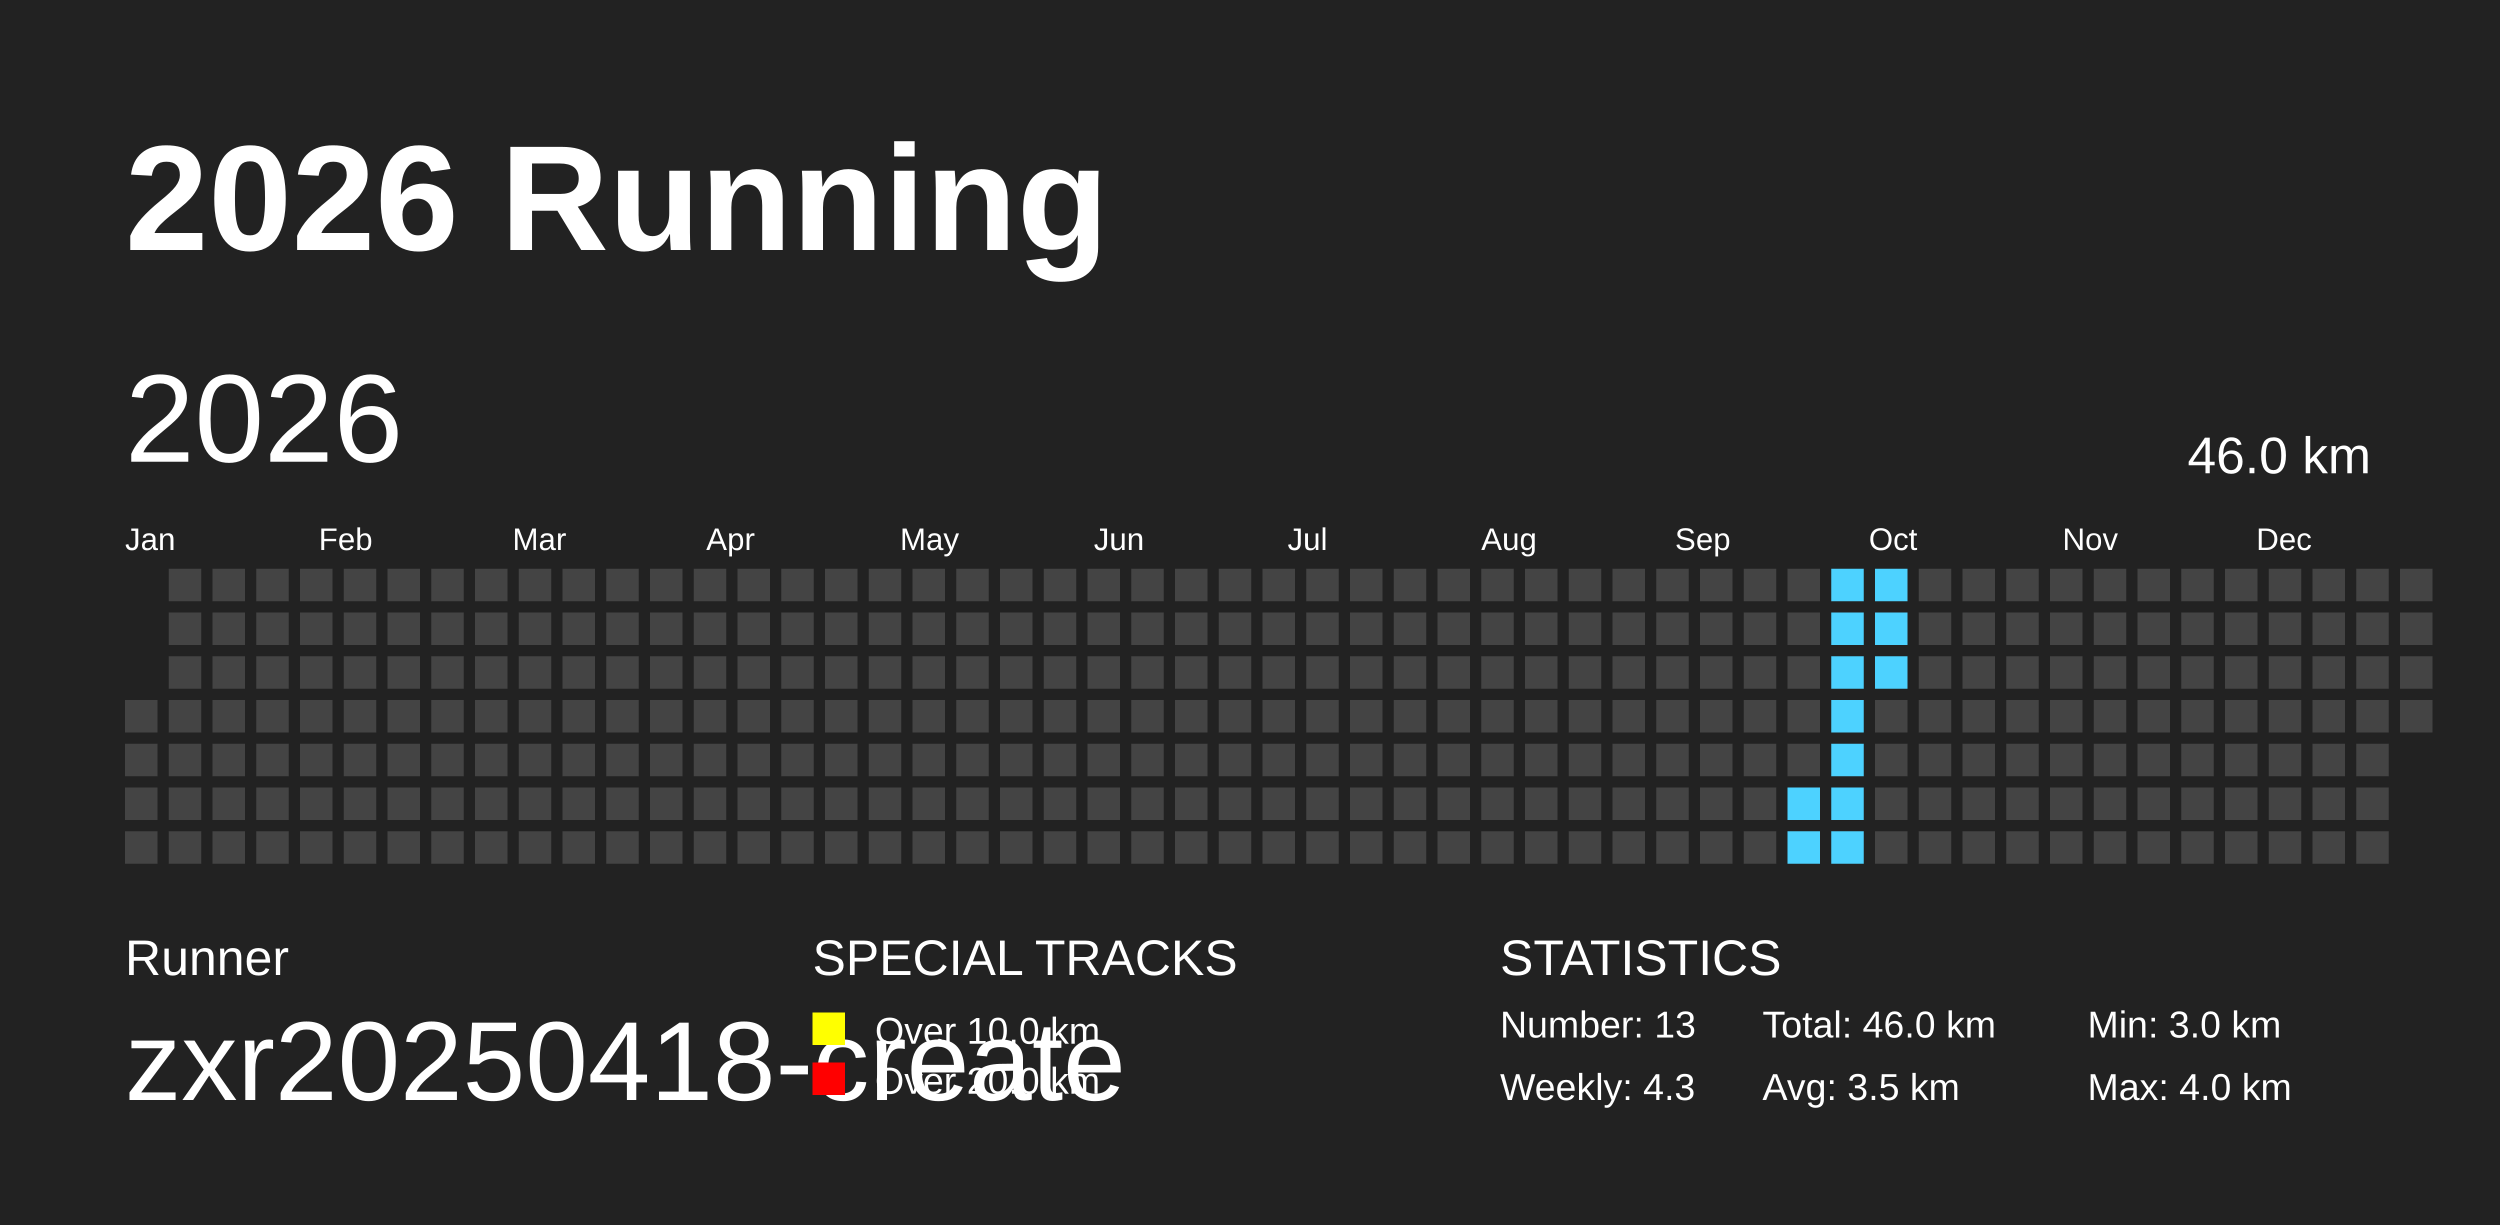
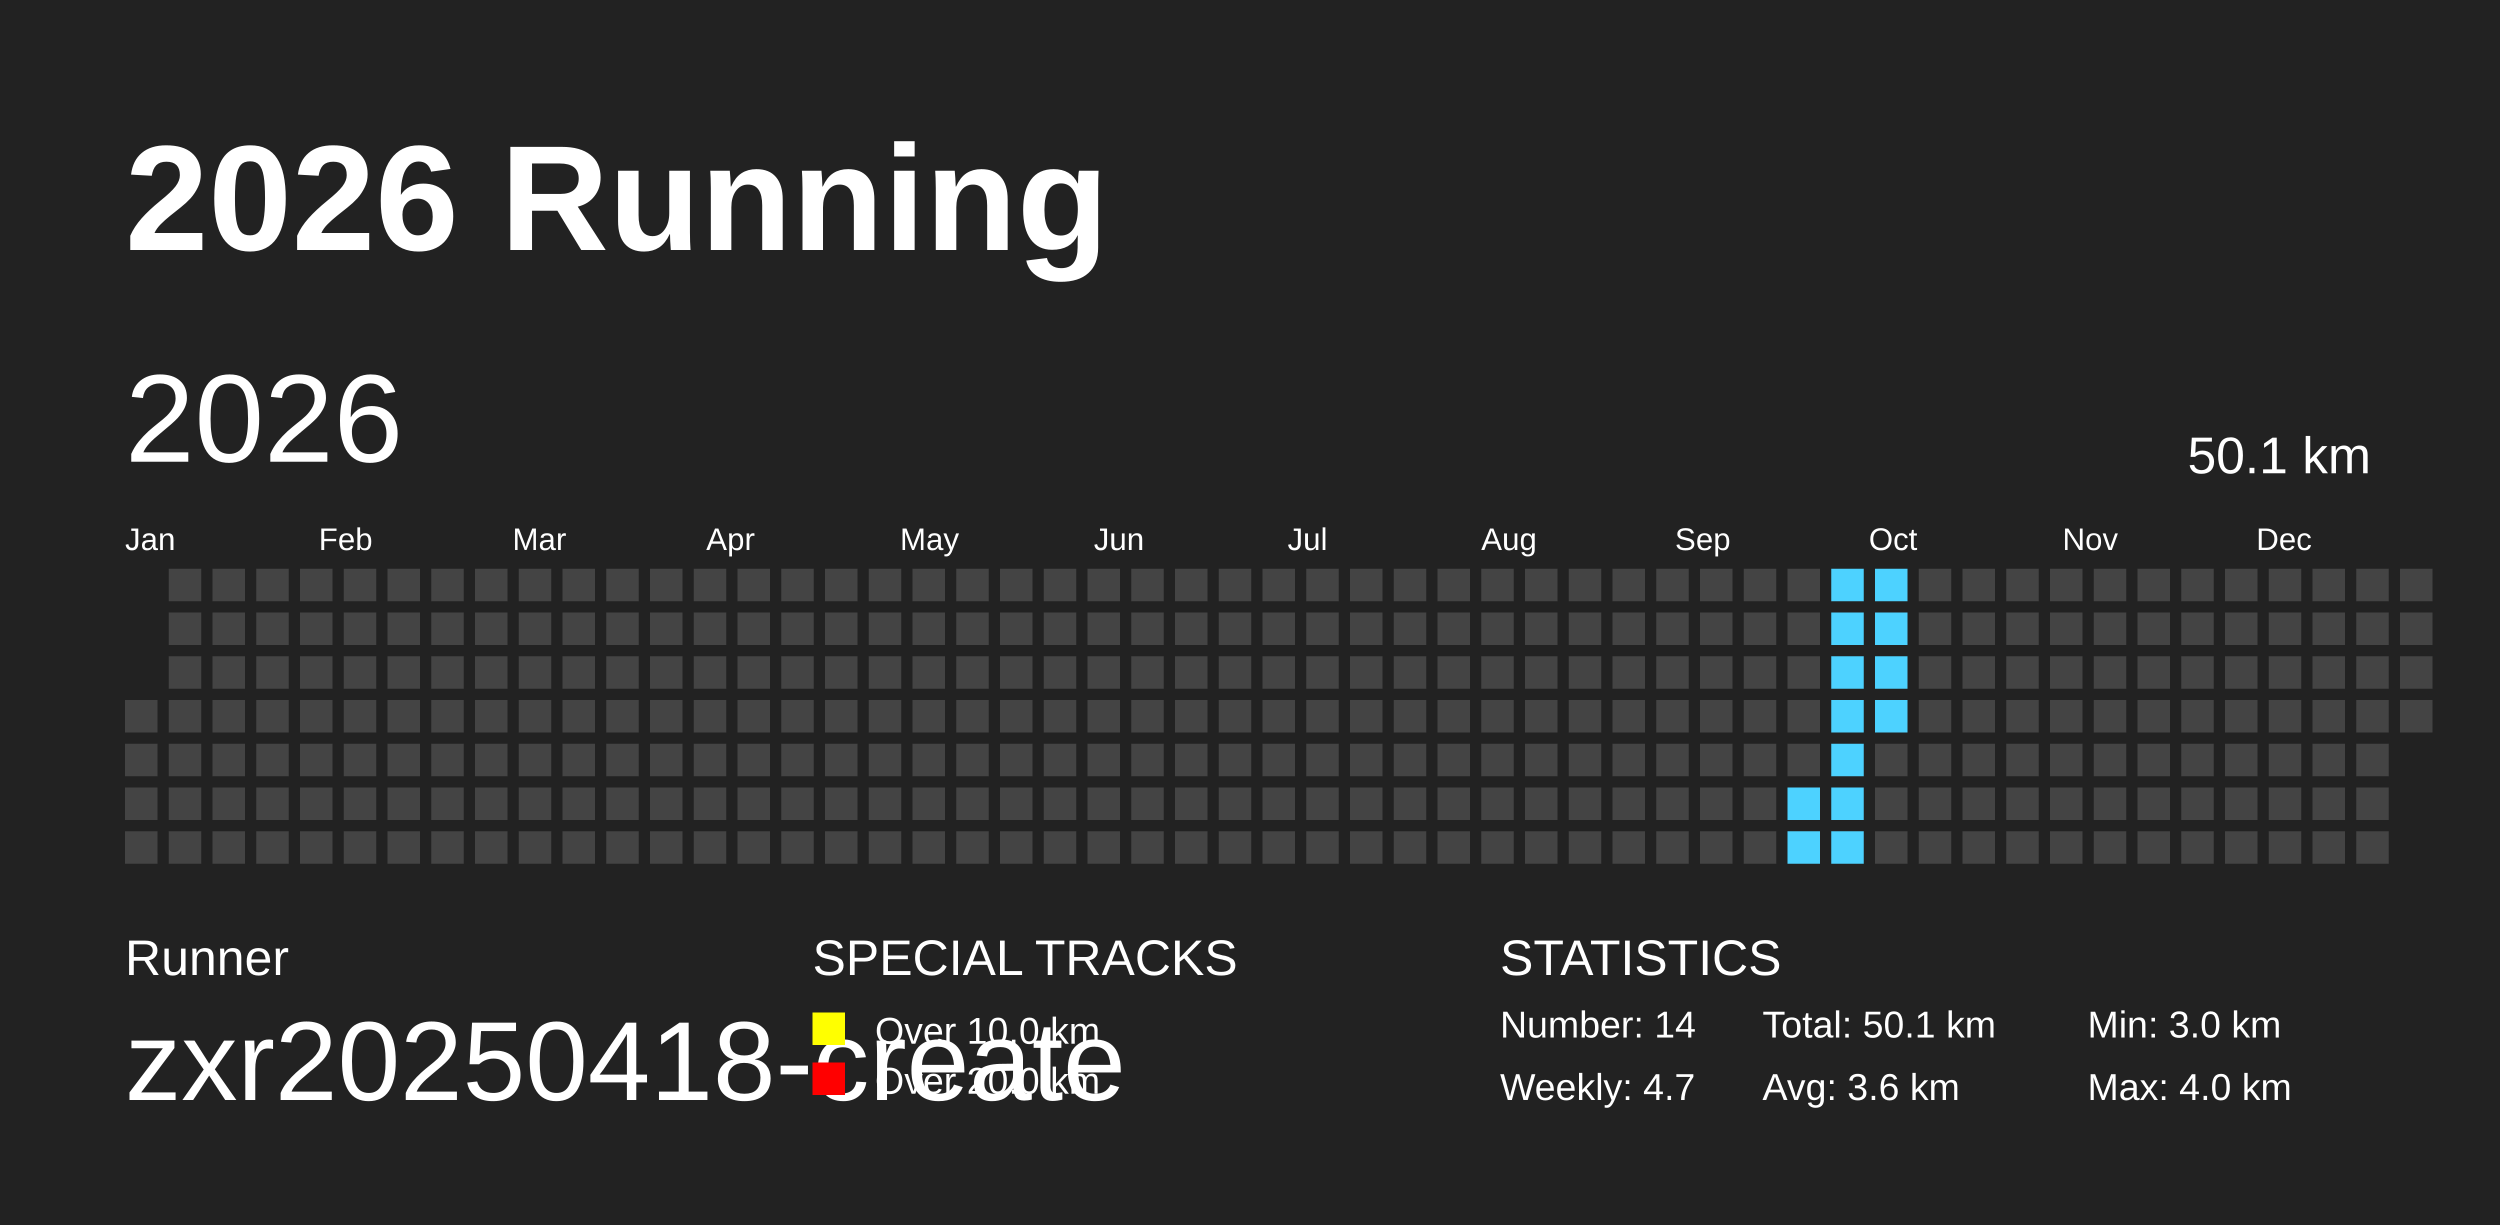
<svg xmlns="http://www.w3.org/2000/svg" baseProfile="full" height="98mm" version="1.1" viewBox="0,0,200,98" width="200mm">
  <defs>
    <pattern height="2" id="indoor-stripe" patternUnits="userSpaceOnUse" width="2">
      <line stroke="white" stroke-opacity="0.45" stroke-width="0.5" x1="0" x2="2" y1="2" y2="0" />
    </pattern>
  </defs>
  <rect fill="#222222" height="98" width="200" x="0" y="0" />
  <text fill="#FFFFFF" style="font-size:12px; font-family:Arial; font-weight:bold;" x="10" y="20">2026 Running</text>
  <text fill="#FFFFFF" style="font-size:4px; font-family:Arial" x="10" y="78">Runner</text>
  <text fill="#FFFFFF" style="font-size:9px; font-family:Arial" x="10" y="88">zxr20250418-create</text>
  <text fill="#FFFFFF" style="font-size:4px; font-family:Arial" x="65" y="78">SPECIAL TRACKS</text>
  <rect fill="yellow" height="2.6" width="2.6" x="65" y="81" />
  <text fill="#FFFFFF" style="font-size:3px; font-family:Arial" x="70" y="83.5">Over 10.0 km</text>
  <rect fill="red" height="2.6" width="2.6" x="65" y="85" />
  <text fill="#FFFFFF" style="font-size:3px; font-family:Arial" x="70" y="87.5">Over 20.0 km</text>
  <text fill="#FFFFFF" style="font-size:4px; font-family:Arial" x="120" y="78">STATISTICS</text>
-   <text fill="#FFFFFF" style="font-size:3px; font-family:Arial" x="120" y="83">Number: 13</text>
-   <text fill="#FFFFFF" style="font-size:3px; font-family:Arial" x="120" y="88">Weekly: 4.3</text>
-   <text fill="#FFFFFF" style="font-size:3px; font-family:Arial" x="141" y="83">Total: 46.0 km</text>
-   <text fill="#FFFFFF" style="font-size:3px; font-family:Arial" x="141" y="88">Avg: 3.5 km</text>
+   <text fill="#FFFFFF" style="font-size:3px; font-family:Arial" x="120" y="83">Number: 14</text>
+   <text fill="#FFFFFF" style="font-size:3px; font-family:Arial" x="120" y="88">Weekly: 4.7</text>
+   <text fill="#FFFFFF" style="font-size:3px; font-family:Arial" x="141" y="83">Total: 50.1 km</text>
+   <text fill="#FFFFFF" style="font-size:3px; font-family:Arial" x="141" y="88">Avg: 3.6 km</text>
  <text fill="#FFFFFF" style="font-size:3px; font-family:Arial" x="167" y="83">Min: 3.0 km</text>
  <text fill="#FFFFFF" style="font-size:3px; font-family:Arial" x="167" y="88">Max: 4.0 km</text>
  <text dominant-baseline="hanging" fill="#FFFFFF" style="font-size:10.0px; font-family:Arial;" x="10" y="30">2026</text>
-   <text dominant-baseline="hanging" fill="#FFFFFF" style="font-size:4.125px; font-family:Arial;" x="175" y="35">46.0 km</text>
+   <text dominant-baseline="hanging" fill="#FFFFFF" style="font-size:4.125px; font-family:Arial;" x="175" y="35">50.1 km</text>
  <text fill="#FFFFFF" style="font-size:2.5px; font-family:Arial" x="10.0" y="44">Jan</text>
  <text fill="#FFFFFF" style="font-size:2.5px; font-family:Arial" x="25.5" y="44">Feb</text>
  <text fill="#FFFFFF" style="font-size:2.5px; font-family:Arial" x="41.0" y="44">Mar</text>
  <text fill="#FFFFFF" style="font-size:2.5px; font-family:Arial" x="56.5" y="44">Apr</text>
  <text fill="#FFFFFF" style="font-size:2.5px; font-family:Arial" x="72.0" y="44">May</text>
  <text fill="#FFFFFF" style="font-size:2.5px; font-family:Arial" x="87.5" y="44">Jun</text>
  <text fill="#FFFFFF" style="font-size:2.5px; font-family:Arial" x="103.0" y="44">Jul</text>
  <text fill="#FFFFFF" style="font-size:2.5px; font-family:Arial" x="118.5" y="44">Aug</text>
  <text fill="#FFFFFF" style="font-size:2.5px; font-family:Arial" x="134.0" y="44">Sep</text>
  <text fill="#FFFFFF" style="font-size:2.5px; font-family:Arial" x="149.5" y="44">Oct</text>
  <text fill="#FFFFFF" style="font-size:2.5px; font-family:Arial" x="165.0" y="44">Nov</text>
  <text fill="#FFFFFF" style="font-size:2.5px; font-family:Arial" x="180.5" y="44">Dec</text>
  <rect fill="#444444" height="2.6" width="2.6" x="10.0" y="56.0" />
  <rect fill="#444444" height="2.6" width="2.6" x="10.0" y="59.5" />
  <rect fill="#444444" height="2.6" width="2.6" x="10.0" y="63.0" />
  <rect fill="#444444" height="2.6" width="2.6" x="10.0" y="66.5" />
  <rect fill="#444444" height="2.6" width="2.6" x="13.5" y="45.5" />
  <rect fill="#444444" height="2.6" width="2.6" x="13.5" y="49.0" />
  <rect fill="#444444" height="2.6" width="2.6" x="13.5" y="52.5" />
  <rect fill="#444444" height="2.6" width="2.6" x="13.5" y="56.0" />
  <rect fill="#444444" height="2.6" width="2.6" x="13.5" y="59.5" />
  <rect fill="#444444" height="2.6" width="2.6" x="13.5" y="63.0" />
  <rect fill="#444444" height="2.6" width="2.6" x="13.5" y="66.5" />
  <rect fill="#444444" height="2.6" width="2.6" x="17.0" y="45.5" />
  <rect fill="#444444" height="2.6" width="2.6" x="17.0" y="49.0" />
  <rect fill="#444444" height="2.6" width="2.6" x="17.0" y="52.5" />
  <rect fill="#444444" height="2.6" width="2.6" x="17.0" y="56.0" />
  <rect fill="#444444" height="2.6" width="2.6" x="17.0" y="59.5" />
  <rect fill="#444444" height="2.6" width="2.6" x="17.0" y="63.0" />
  <rect fill="#444444" height="2.6" width="2.6" x="17.0" y="66.5" />
  <rect fill="#444444" height="2.6" width="2.6" x="20.5" y="45.5" />
  <rect fill="#444444" height="2.6" width="2.6" x="20.5" y="49.0" />
  <rect fill="#444444" height="2.6" width="2.6" x="20.5" y="52.5" />
  <rect fill="#444444" height="2.6" width="2.6" x="20.5" y="56.0" />
  <rect fill="#444444" height="2.6" width="2.6" x="20.5" y="59.5" />
  <rect fill="#444444" height="2.6" width="2.6" x="20.5" y="63.0" />
  <rect fill="#444444" height="2.6" width="2.6" x="20.5" y="66.5" />
  <rect fill="#444444" height="2.6" width="2.6" x="24.0" y="45.5" />
  <rect fill="#444444" height="2.6" width="2.6" x="24.0" y="49.0" />
  <rect fill="#444444" height="2.6" width="2.6" x="24.0" y="52.5" />
  <rect fill="#444444" height="2.6" width="2.6" x="24.0" y="56.0" />
  <rect fill="#444444" height="2.6" width="2.6" x="24.0" y="59.5" />
  <rect fill="#444444" height="2.6" width="2.6" x="24.0" y="63.0" />
  <rect fill="#444444" height="2.6" width="2.6" x="24.0" y="66.5" />
  <rect fill="#444444" height="2.6" width="2.6" x="27.5" y="45.5" />
  <rect fill="#444444" height="2.6" width="2.6" x="27.5" y="49.0" />
  <rect fill="#444444" height="2.6" width="2.6" x="27.5" y="52.5" />
  <rect fill="#444444" height="2.6" width="2.6" x="27.5" y="56.0" />
  <rect fill="#444444" height="2.6" width="2.6" x="27.5" y="59.5" />
  <rect fill="#444444" height="2.6" width="2.6" x="27.5" y="63.0" />
  <rect fill="#444444" height="2.6" width="2.6" x="27.5" y="66.5" />
  <rect fill="#444444" height="2.6" width="2.6" x="31.0" y="45.5" />
  <rect fill="#444444" height="2.6" width="2.6" x="31.0" y="49.0" />
  <rect fill="#444444" height="2.6" width="2.6" x="31.0" y="52.5" />
  <rect fill="#444444" height="2.6" width="2.6" x="31.0" y="56.0" />
  <rect fill="#444444" height="2.6" width="2.6" x="31.0" y="59.5" />
  <rect fill="#444444" height="2.6" width="2.6" x="31.0" y="63.0" />
  <rect fill="#444444" height="2.6" width="2.6" x="31.0" y="66.5" />
  <rect fill="#444444" height="2.6" width="2.6" x="34.5" y="45.5" />
  <rect fill="#444444" height="2.6" width="2.6" x="34.5" y="49.0" />
  <rect fill="#444444" height="2.6" width="2.6" x="34.5" y="52.5" />
  <rect fill="#444444" height="2.6" width="2.6" x="34.5" y="56.0" />
  <rect fill="#444444" height="2.6" width="2.6" x="34.5" y="59.5" />
  <rect fill="#444444" height="2.6" width="2.6" x="34.5" y="63.0" />
  <rect fill="#444444" height="2.6" width="2.6" x="34.5" y="66.5" />
  <rect fill="#444444" height="2.6" width="2.6" x="38.0" y="45.5" />
  <rect fill="#444444" height="2.6" width="2.6" x="38.0" y="49.0" />
  <rect fill="#444444" height="2.6" width="2.6" x="38.0" y="52.5" />
  <rect fill="#444444" height="2.6" width="2.6" x="38.0" y="56.0" />
  <rect fill="#444444" height="2.6" width="2.6" x="38.0" y="59.5" />
  <rect fill="#444444" height="2.6" width="2.6" x="38.0" y="63.0" />
  <rect fill="#444444" height="2.6" width="2.6" x="38.0" y="66.5" />
  <rect fill="#444444" height="2.6" width="2.6" x="41.5" y="45.5" />
  <rect fill="#444444" height="2.6" width="2.6" x="41.5" y="49.0" />
  <rect fill="#444444" height="2.6" width="2.6" x="41.5" y="52.5" />
  <rect fill="#444444" height="2.6" width="2.6" x="41.5" y="56.0" />
  <rect fill="#444444" height="2.6" width="2.6" x="41.5" y="59.5" />
  <rect fill="#444444" height="2.6" width="2.6" x="41.5" y="63.0" />
  <rect fill="#444444" height="2.6" width="2.6" x="41.5" y="66.5" />
  <rect fill="#444444" height="2.6" width="2.6" x="45.0" y="45.5" />
  <rect fill="#444444" height="2.6" width="2.6" x="45.0" y="49.0" />
  <rect fill="#444444" height="2.6" width="2.6" x="45.0" y="52.5" />
  <rect fill="#444444" height="2.6" width="2.6" x="45.0" y="56.0" />
  <rect fill="#444444" height="2.6" width="2.6" x="45.0" y="59.5" />
  <rect fill="#444444" height="2.6" width="2.6" x="45.0" y="63.0" />
  <rect fill="#444444" height="2.6" width="2.6" x="45.0" y="66.5" />
  <rect fill="#444444" height="2.6" width="2.6" x="48.5" y="45.5" />
  <rect fill="#444444" height="2.6" width="2.6" x="48.5" y="49.0" />
  <rect fill="#444444" height="2.6" width="2.6" x="48.5" y="52.5" />
  <rect fill="#444444" height="2.6" width="2.6" x="48.5" y="56.0" />
  <rect fill="#444444" height="2.6" width="2.6" x="48.5" y="59.5" />
  <rect fill="#444444" height="2.6" width="2.6" x="48.5" y="63.0" />
  <rect fill="#444444" height="2.6" width="2.6" x="48.5" y="66.5" />
  <rect fill="#444444" height="2.6" width="2.6" x="52.0" y="45.5" />
  <rect fill="#444444" height="2.6" width="2.6" x="52.0" y="49.0" />
  <rect fill="#444444" height="2.6" width="2.6" x="52.0" y="52.5" />
  <rect fill="#444444" height="2.6" width="2.6" x="52.0" y="56.0" />
  <rect fill="#444444" height="2.6" width="2.6" x="52.0" y="59.5" />
  <rect fill="#444444" height="2.6" width="2.6" x="52.0" y="63.0" />
  <rect fill="#444444" height="2.6" width="2.6" x="52.0" y="66.5" />
  <rect fill="#444444" height="2.6" width="2.6" x="55.5" y="45.5" />
  <rect fill="#444444" height="2.6" width="2.6" x="55.5" y="49.0" />
  <rect fill="#444444" height="2.6" width="2.6" x="55.5" y="52.5" />
  <rect fill="#444444" height="2.6" width="2.6" x="55.5" y="56.0" />
  <rect fill="#444444" height="2.6" width="2.6" x="55.5" y="59.5" />
  <rect fill="#444444" height="2.6" width="2.6" x="55.5" y="63.0" />
  <rect fill="#444444" height="2.6" width="2.6" x="55.5" y="66.5" />
  <rect fill="#444444" height="2.6" width="2.6" x="59.0" y="45.5" />
  <rect fill="#444444" height="2.6" width="2.6" x="59.0" y="49.0" />
  <rect fill="#444444" height="2.6" width="2.6" x="59.0" y="52.5" />
  <rect fill="#444444" height="2.6" width="2.6" x="59.0" y="56.0" />
  <rect fill="#444444" height="2.6" width="2.6" x="59.0" y="59.5" />
  <rect fill="#444444" height="2.6" width="2.6" x="59.0" y="63.0" />
  <rect fill="#444444" height="2.6" width="2.6" x="59.0" y="66.5" />
  <rect fill="#444444" height="2.6" width="2.6" x="62.5" y="45.5" />
  <rect fill="#444444" height="2.6" width="2.6" x="62.5" y="49.0" />
  <rect fill="#444444" height="2.6" width="2.6" x="62.5" y="52.5" />
  <rect fill="#444444" height="2.6" width="2.6" x="62.5" y="56.0" />
  <rect fill="#444444" height="2.6" width="2.6" x="62.5" y="59.5" />
  <rect fill="#444444" height="2.6" width="2.6" x="62.5" y="63.0" />
  <rect fill="#444444" height="2.6" width="2.6" x="62.5" y="66.5" />
  <rect fill="#444444" height="2.6" width="2.6" x="66.0" y="45.5" />
  <rect fill="#444444" height="2.6" width="2.6" x="66.0" y="49.0" />
  <rect fill="#444444" height="2.6" width="2.6" x="66.0" y="52.5" />
  <rect fill="#444444" height="2.6" width="2.6" x="66.0" y="56.0" />
  <rect fill="#444444" height="2.6" width="2.6" x="66.0" y="59.5" />
  <rect fill="#444444" height="2.6" width="2.6" x="66.0" y="63.0" />
  <rect fill="#444444" height="2.6" width="2.6" x="66.0" y="66.5" />
  <rect fill="#444444" height="2.6" width="2.6" x="69.5" y="45.5" />
  <rect fill="#444444" height="2.6" width="2.6" x="69.5" y="49.0" />
  <rect fill="#444444" height="2.6" width="2.6" x="69.5" y="52.5" />
  <rect fill="#444444" height="2.6" width="2.6" x="69.5" y="56.0" />
  <rect fill="#444444" height="2.6" width="2.6" x="69.5" y="59.5" />
  <rect fill="#444444" height="2.6" width="2.6" x="69.5" y="63.0" />
  <rect fill="#444444" height="2.6" width="2.6" x="69.5" y="66.5" />
  <rect fill="#444444" height="2.6" width="2.6" x="73.0" y="45.5" />
  <rect fill="#444444" height="2.6" width="2.6" x="73.0" y="49.0" />
  <rect fill="#444444" height="2.6" width="2.6" x="73.0" y="52.5" />
  <rect fill="#444444" height="2.6" width="2.6" x="73.0" y="56.0" />
  <rect fill="#444444" height="2.6" width="2.6" x="73.0" y="59.5" />
  <rect fill="#444444" height="2.6" width="2.6" x="73.0" y="63.0" />
  <rect fill="#444444" height="2.6" width="2.6" x="73.0" y="66.5" />
  <rect fill="#444444" height="2.6" width="2.6" x="76.5" y="45.5" />
  <rect fill="#444444" height="2.6" width="2.6" x="76.5" y="49.0" />
  <rect fill="#444444" height="2.6" width="2.6" x="76.5" y="52.5" />
  <rect fill="#444444" height="2.6" width="2.6" x="76.5" y="56.0" />
  <rect fill="#444444" height="2.6" width="2.6" x="76.5" y="59.5" />
  <rect fill="#444444" height="2.6" width="2.6" x="76.5" y="63.0" />
  <rect fill="#444444" height="2.6" width="2.6" x="76.5" y="66.5" />
  <rect fill="#444444" height="2.6" width="2.6" x="80.0" y="45.5" />
  <rect fill="#444444" height="2.6" width="2.6" x="80.0" y="49.0" />
  <rect fill="#444444" height="2.6" width="2.6" x="80.0" y="52.5" />
  <rect fill="#444444" height="2.6" width="2.6" x="80.0" y="56.0" />
  <rect fill="#444444" height="2.6" width="2.6" x="80.0" y="59.5" />
  <rect fill="#444444" height="2.6" width="2.6" x="80.0" y="63.0" />
  <rect fill="#444444" height="2.6" width="2.6" x="80.0" y="66.5" />
  <rect fill="#444444" height="2.6" width="2.6" x="83.5" y="45.5" />
  <rect fill="#444444" height="2.6" width="2.6" x="83.5" y="49.0" />
  <rect fill="#444444" height="2.6" width="2.6" x="83.5" y="52.5" />
  <rect fill="#444444" height="2.6" width="2.6" x="83.5" y="56.0" />
  <rect fill="#444444" height="2.6" width="2.6" x="83.5" y="59.5" />
  <rect fill="#444444" height="2.6" width="2.6" x="83.5" y="63.0" />
  <rect fill="#444444" height="2.6" width="2.6" x="83.5" y="66.5" />
  <rect fill="#444444" height="2.6" width="2.6" x="87.0" y="45.5" />
  <rect fill="#444444" height="2.6" width="2.6" x="87.0" y="49.0" />
  <rect fill="#444444" height="2.6" width="2.6" x="87.0" y="52.5" />
  <rect fill="#444444" height="2.6" width="2.6" x="87.0" y="56.0" />
  <rect fill="#444444" height="2.6" width="2.6" x="87.0" y="59.5" />
  <rect fill="#444444" height="2.6" width="2.6" x="87.0" y="63.0" />
  <rect fill="#444444" height="2.6" width="2.6" x="87.0" y="66.5" />
  <rect fill="#444444" height="2.6" width="2.6" x="90.5" y="45.5" />
  <rect fill="#444444" height="2.6" width="2.6" x="90.5" y="49.0" />
  <rect fill="#444444" height="2.6" width="2.6" x="90.5" y="52.5" />
  <rect fill="#444444" height="2.6" width="2.6" x="90.5" y="56.0" />
  <rect fill="#444444" height="2.6" width="2.6" x="90.5" y="59.5" />
  <rect fill="#444444" height="2.6" width="2.6" x="90.5" y="63.0" />
  <rect fill="#444444" height="2.6" width="2.6" x="90.5" y="66.5" />
  <rect fill="#444444" height="2.6" width="2.6" x="94.0" y="45.5" />
  <rect fill="#444444" height="2.6" width="2.6" x="94.0" y="49.0" />
  <rect fill="#444444" height="2.6" width="2.6" x="94.0" y="52.5" />
  <rect fill="#444444" height="2.6" width="2.6" x="94.0" y="56.0" />
  <rect fill="#444444" height="2.6" width="2.6" x="94.0" y="59.5" />
  <rect fill="#444444" height="2.6" width="2.6" x="94.0" y="63.0" />
  <rect fill="#444444" height="2.6" width="2.6" x="94.0" y="66.5" />
  <rect fill="#444444" height="2.6" width="2.6" x="97.5" y="45.5" />
  <rect fill="#444444" height="2.6" width="2.6" x="97.5" y="49.0" />
  <rect fill="#444444" height="2.6" width="2.6" x="97.5" y="52.5" />
  <rect fill="#444444" height="2.6" width="2.6" x="97.5" y="56.0" />
  <rect fill="#444444" height="2.6" width="2.6" x="97.5" y="59.5" />
  <rect fill="#444444" height="2.6" width="2.6" x="97.5" y="63.0" />
  <rect fill="#444444" height="2.6" width="2.6" x="97.5" y="66.5" />
  <rect fill="#444444" height="2.6" width="2.6" x="101.0" y="45.5" />
  <rect fill="#444444" height="2.6" width="2.6" x="101.0" y="49.0" />
  <rect fill="#444444" height="2.6" width="2.6" x="101.0" y="52.5" />
  <rect fill="#444444" height="2.6" width="2.6" x="101.0" y="56.0" />
  <rect fill="#444444" height="2.6" width="2.6" x="101.0" y="59.5" />
  <rect fill="#444444" height="2.6" width="2.6" x="101.0" y="63.0" />
  <rect fill="#444444" height="2.6" width="2.6" x="101.0" y="66.5" />
  <rect fill="#444444" height="2.6" width="2.6" x="104.5" y="45.5" />
  <rect fill="#444444" height="2.6" width="2.6" x="104.5" y="49.0" />
  <rect fill="#444444" height="2.6" width="2.6" x="104.5" y="52.5" />
  <rect fill="#444444" height="2.6" width="2.6" x="104.5" y="56.0" />
  <rect fill="#444444" height="2.6" width="2.6" x="104.5" y="59.5" />
  <rect fill="#444444" height="2.6" width="2.6" x="104.5" y="63.0" />
  <rect fill="#444444" height="2.6" width="2.6" x="104.5" y="66.5" />
  <rect fill="#444444" height="2.6" width="2.6" x="108.0" y="45.5" />
  <rect fill="#444444" height="2.6" width="2.6" x="108.0" y="49.0" />
  <rect fill="#444444" height="2.6" width="2.6" x="108.0" y="52.5" />
  <rect fill="#444444" height="2.6" width="2.6" x="108.0" y="56.0" />
  <rect fill="#444444" height="2.6" width="2.6" x="108.0" y="59.5" />
  <rect fill="#444444" height="2.6" width="2.6" x="108.0" y="63.0" />
  <rect fill="#444444" height="2.6" width="2.6" x="108.0" y="66.5" />
  <rect fill="#444444" height="2.6" width="2.6" x="111.5" y="45.5" />
  <rect fill="#444444" height="2.6" width="2.6" x="111.5" y="49.0" />
  <rect fill="#444444" height="2.6" width="2.6" x="111.5" y="52.5" />
  <rect fill="#444444" height="2.6" width="2.6" x="111.5" y="56.0" />
  <rect fill="#444444" height="2.6" width="2.6" x="111.5" y="59.5" />
  <rect fill="#444444" height="2.6" width="2.6" x="111.5" y="63.0" />
  <rect fill="#444444" height="2.6" width="2.6" x="111.5" y="66.5" />
  <rect fill="#444444" height="2.6" width="2.6" x="115.0" y="45.5" />
  <rect fill="#444444" height="2.6" width="2.6" x="115.0" y="49.0" />
  <rect fill="#444444" height="2.6" width="2.6" x="115.0" y="52.5" />
  <rect fill="#444444" height="2.6" width="2.6" x="115.0" y="56.0" />
  <rect fill="#444444" height="2.6" width="2.6" x="115.0" y="59.5" />
  <rect fill="#444444" height="2.6" width="2.6" x="115.0" y="63.0" />
  <rect fill="#444444" height="2.6" width="2.6" x="115.0" y="66.5" />
  <rect fill="#444444" height="2.6" width="2.6" x="118.5" y="45.5" />
  <rect fill="#444444" height="2.6" width="2.6" x="118.5" y="49.0" />
  <rect fill="#444444" height="2.6" width="2.6" x="118.5" y="52.5" />
  <rect fill="#444444" height="2.6" width="2.6" x="118.5" y="56.0" />
  <rect fill="#444444" height="2.6" width="2.6" x="118.5" y="59.5" />
  <rect fill="#444444" height="2.6" width="2.6" x="118.5" y="63.0" />
  <rect fill="#444444" height="2.6" width="2.6" x="118.5" y="66.5" />
  <rect fill="#444444" height="2.6" width="2.6" x="122.0" y="45.5" />
  <rect fill="#444444" height="2.6" width="2.6" x="122.0" y="49.0" />
  <rect fill="#444444" height="2.6" width="2.6" x="122.0" y="52.5" />
  <rect fill="#444444" height="2.6" width="2.6" x="122.0" y="56.0" />
  <rect fill="#444444" height="2.6" width="2.6" x="122.0" y="59.5" />
  <rect fill="#444444" height="2.6" width="2.6" x="122.0" y="63.0" />
  <rect fill="#444444" height="2.6" width="2.6" x="122.0" y="66.5" />
  <rect fill="#444444" height="2.6" width="2.6" x="125.5" y="45.5" />
  <rect fill="#444444" height="2.6" width="2.6" x="125.5" y="49.0" />
  <rect fill="#444444" height="2.6" width="2.6" x="125.5" y="52.5" />
  <rect fill="#444444" height="2.6" width="2.6" x="125.5" y="56.0" />
  <rect fill="#444444" height="2.6" width="2.6" x="125.5" y="59.5" />
  <rect fill="#444444" height="2.6" width="2.6" x="125.5" y="63.0" />
  <rect fill="#444444" height="2.6" width="2.6" x="125.5" y="66.5" />
  <rect fill="#444444" height="2.6" width="2.6" x="129.0" y="45.5" />
  <rect fill="#444444" height="2.6" width="2.6" x="129.0" y="49.0" />
  <rect fill="#444444" height="2.6" width="2.6" x="129.0" y="52.5" />
  <rect fill="#444444" height="2.6" width="2.6" x="129.0" y="56.0" />
  <rect fill="#444444" height="2.6" width="2.6" x="129.0" y="59.5" />
  <rect fill="#444444" height="2.6" width="2.6" x="129.0" y="63.0" />
  <rect fill="#444444" height="2.6" width="2.6" x="129.0" y="66.5" />
  <rect fill="#444444" height="2.6" width="2.6" x="132.5" y="45.5" />
  <rect fill="#444444" height="2.6" width="2.6" x="132.5" y="49.0" />
  <rect fill="#444444" height="2.6" width="2.6" x="132.5" y="52.5" />
  <rect fill="#444444" height="2.6" width="2.6" x="132.5" y="56.0" />
  <rect fill="#444444" height="2.6" width="2.6" x="132.5" y="59.5" />
  <rect fill="#444444" height="2.6" width="2.6" x="132.5" y="63.0" />
  <rect fill="#444444" height="2.6" width="2.6" x="132.5" y="66.5" />
  <rect fill="#444444" height="2.6" width="2.6" x="136.0" y="45.5" />
  <rect fill="#444444" height="2.6" width="2.6" x="136.0" y="49.0" />
  <rect fill="#444444" height="2.6" width="2.6" x="136.0" y="52.5" />
  <rect fill="#444444" height="2.6" width="2.6" x="136.0" y="56.0" />
  <rect fill="#444444" height="2.6" width="2.6" x="136.0" y="59.5" />
  <rect fill="#444444" height="2.6" width="2.6" x="136.0" y="63.0" />
  <rect fill="#444444" height="2.6" width="2.6" x="136.0" y="66.5" />
  <rect fill="#444444" height="2.6" width="2.6" x="139.5" y="45.5" />
  <rect fill="#444444" height="2.6" width="2.6" x="139.5" y="49.0" />
  <rect fill="#444444" height="2.6" width="2.6" x="139.5" y="52.5" />
  <rect fill="#444444" height="2.6" width="2.6" x="139.5" y="56.0" />
  <rect fill="#444444" height="2.6" width="2.6" x="139.5" y="59.5" />
  <rect fill="#444444" height="2.6" width="2.6" x="139.5" y="63.0" />
  <rect fill="#444444" height="2.6" width="2.6" x="139.5" y="66.5" />
  <rect fill="#444444" height="2.6" width="2.6" x="143.0" y="45.5" />
  <rect fill="#444444" height="2.6" width="2.6" x="143.0" y="49.0" />
  <rect fill="#444444" height="2.6" width="2.6" x="143.0" y="52.5" />
  <rect fill="#444444" height="2.6" width="2.6" x="143.0" y="56.0" />
  <rect fill="#444444" height="2.6" width="2.6" x="143.0" y="59.5" />
  <rect fill="#4DD2FF" height="2.6" width="2.6" x="143.0" y="63.0" />
  <rect fill="#4DD2FF" height="2.6" width="2.6" x="143.0" y="66.5" />
  <rect fill="#4DD2FF" height="2.6" width="2.6" x="146.5" y="45.5" />
  <rect fill="#4DD2FF" height="2.6" width="2.6" x="146.5" y="49.0" />
  <rect fill="#4DD2FF" height="2.6" width="2.6" x="146.5" y="52.5" />
  <rect fill="#4DD2FF" height="2.6" width="2.6" x="146.5" y="56.0" />
  <rect fill="#4DD2FF" height="2.6" width="2.6" x="146.5" y="59.5" />
  <rect fill="#4DD2FF" height="2.6" width="2.6" x="146.5" y="63.0" />
  <rect fill="#4DD2FF" height="2.6" width="2.6" x="146.5" y="66.5" />
  <rect fill="#4DD2FF" height="2.6" width="2.6" x="150.0" y="45.5" />
  <rect fill="#4DD2FF" height="2.6" width="2.6" x="150.0" y="49.0" />
  <rect fill="#4DD2FF" height="2.6" width="2.6" x="150.0" y="52.5" />
-   <rect fill="#444444" height="2.6" width="2.6" x="150.0" y="56.0" />
+   <rect fill="#4DD2FF" height="2.6" width="2.6" x="150.0" y="56.0" />
  <rect fill="#444444" height="2.6" width="2.6" x="150.0" y="59.5" />
  <rect fill="#444444" height="2.6" width="2.6" x="150.0" y="63.0" />
  <rect fill="#444444" height="2.6" width="2.6" x="150.0" y="66.5" />
  <rect fill="#444444" height="2.6" width="2.6" x="153.5" y="45.5" />
  <rect fill="#444444" height="2.6" width="2.6" x="153.5" y="49.0" />
  <rect fill="#444444" height="2.6" width="2.6" x="153.5" y="52.5" />
  <rect fill="#444444" height="2.6" width="2.6" x="153.5" y="56.0" />
  <rect fill="#444444" height="2.6" width="2.6" x="153.5" y="59.5" />
  <rect fill="#444444" height="2.6" width="2.6" x="153.5" y="63.0" />
  <rect fill="#444444" height="2.6" width="2.6" x="153.5" y="66.5" />
  <rect fill="#444444" height="2.6" width="2.6" x="157.0" y="45.5" />
  <rect fill="#444444" height="2.6" width="2.6" x="157.0" y="49.0" />
  <rect fill="#444444" height="2.6" width="2.6" x="157.0" y="52.5" />
  <rect fill="#444444" height="2.6" width="2.6" x="157.0" y="56.0" />
  <rect fill="#444444" height="2.6" width="2.6" x="157.0" y="59.5" />
  <rect fill="#444444" height="2.6" width="2.6" x="157.0" y="63.0" />
  <rect fill="#444444" height="2.6" width="2.6" x="157.0" y="66.5" />
  <rect fill="#444444" height="2.6" width="2.6" x="160.5" y="45.5" />
  <rect fill="#444444" height="2.6" width="2.6" x="160.5" y="49.0" />
  <rect fill="#444444" height="2.6" width="2.6" x="160.5" y="52.5" />
  <rect fill="#444444" height="2.6" width="2.6" x="160.5" y="56.0" />
  <rect fill="#444444" height="2.6" width="2.6" x="160.5" y="59.5" />
  <rect fill="#444444" height="2.6" width="2.6" x="160.5" y="63.0" />
  <rect fill="#444444" height="2.6" width="2.6" x="160.5" y="66.5" />
  <rect fill="#444444" height="2.6" width="2.6" x="164.0" y="45.5" />
  <rect fill="#444444" height="2.6" width="2.6" x="164.0" y="49.0" />
  <rect fill="#444444" height="2.6" width="2.6" x="164.0" y="52.5" />
  <rect fill="#444444" height="2.6" width="2.6" x="164.0" y="56.0" />
  <rect fill="#444444" height="2.6" width="2.6" x="164.0" y="59.5" />
  <rect fill="#444444" height="2.6" width="2.6" x="164.0" y="63.0" />
  <rect fill="#444444" height="2.6" width="2.6" x="164.0" y="66.5" />
  <rect fill="#444444" height="2.6" width="2.6" x="167.5" y="45.5" />
  <rect fill="#444444" height="2.6" width="2.6" x="167.5" y="49.0" />
  <rect fill="#444444" height="2.6" width="2.6" x="167.5" y="52.5" />
  <rect fill="#444444" height="2.6" width="2.6" x="167.5" y="56.0" />
  <rect fill="#444444" height="2.6" width="2.6" x="167.5" y="59.5" />
  <rect fill="#444444" height="2.6" width="2.6" x="167.5" y="63.0" />
  <rect fill="#444444" height="2.6" width="2.6" x="167.5" y="66.5" />
  <rect fill="#444444" height="2.6" width="2.6" x="171.0" y="45.5" />
  <rect fill="#444444" height="2.6" width="2.6" x="171.0" y="49.0" />
  <rect fill="#444444" height="2.6" width="2.6" x="171.0" y="52.5" />
  <rect fill="#444444" height="2.6" width="2.6" x="171.0" y="56.0" />
  <rect fill="#444444" height="2.6" width="2.6" x="171.0" y="59.5" />
  <rect fill="#444444" height="2.6" width="2.6" x="171.0" y="63.0" />
  <rect fill="#444444" height="2.6" width="2.6" x="171.0" y="66.5" />
  <rect fill="#444444" height="2.6" width="2.6" x="174.5" y="45.5" />
  <rect fill="#444444" height="2.6" width="2.6" x="174.5" y="49.0" />
  <rect fill="#444444" height="2.6" width="2.6" x="174.5" y="52.5" />
  <rect fill="#444444" height="2.6" width="2.6" x="174.5" y="56.0" />
  <rect fill="#444444" height="2.6" width="2.6" x="174.5" y="59.5" />
  <rect fill="#444444" height="2.6" width="2.6" x="174.5" y="63.0" />
  <rect fill="#444444" height="2.6" width="2.6" x="174.5" y="66.5" />
  <rect fill="#444444" height="2.6" width="2.6" x="178.0" y="45.5" />
  <rect fill="#444444" height="2.6" width="2.6" x="178.0" y="49.0" />
  <rect fill="#444444" height="2.6" width="2.6" x="178.0" y="52.5" />
  <rect fill="#444444" height="2.6" width="2.6" x="178.0" y="56.0" />
  <rect fill="#444444" height="2.6" width="2.6" x="178.0" y="59.5" />
  <rect fill="#444444" height="2.6" width="2.6" x="178.0" y="63.0" />
  <rect fill="#444444" height="2.6" width="2.6" x="178.0" y="66.5" />
  <rect fill="#444444" height="2.6" width="2.6" x="181.5" y="45.5" />
  <rect fill="#444444" height="2.6" width="2.6" x="181.5" y="49.0" />
  <rect fill="#444444" height="2.6" width="2.6" x="181.5" y="52.5" />
  <rect fill="#444444" height="2.6" width="2.6" x="181.5" y="56.0" />
  <rect fill="#444444" height="2.6" width="2.6" x="181.5" y="59.5" />
  <rect fill="#444444" height="2.6" width="2.6" x="181.5" y="63.0" />
  <rect fill="#444444" height="2.6" width="2.6" x="181.5" y="66.5" />
  <rect fill="#444444" height="2.6" width="2.6" x="185.0" y="45.5" />
  <rect fill="#444444" height="2.6" width="2.6" x="185.0" y="49.0" />
  <rect fill="#444444" height="2.6" width="2.6" x="185.0" y="52.5" />
  <rect fill="#444444" height="2.6" width="2.6" x="185.0" y="56.0" />
  <rect fill="#444444" height="2.6" width="2.6" x="185.0" y="59.5" />
  <rect fill="#444444" height="2.6" width="2.6" x="185.0" y="63.0" />
  <rect fill="#444444" height="2.6" width="2.6" x="185.0" y="66.5" />
  <rect fill="#444444" height="2.6" width="2.6" x="188.5" y="45.5" />
  <rect fill="#444444" height="2.6" width="2.6" x="188.5" y="49.0" />
  <rect fill="#444444" height="2.6" width="2.6" x="188.5" y="52.5" />
  <rect fill="#444444" height="2.6" width="2.6" x="188.5" y="56.0" />
  <rect fill="#444444" height="2.6" width="2.6" x="188.5" y="59.5" />
  <rect fill="#444444" height="2.6" width="2.6" x="188.5" y="63.0" />
  <rect fill="#444444" height="2.6" width="2.6" x="188.5" y="66.5" />
  <rect fill="#444444" height="2.6" width="2.6" x="192.0" y="45.5" />
  <rect fill="#444444" height="2.6" width="2.6" x="192.0" y="49.0" />
  <rect fill="#444444" height="2.6" width="2.6" x="192.0" y="52.5" />
  <rect fill="#444444" height="2.6" width="2.6" x="192.0" y="56.0" />
</svg>
